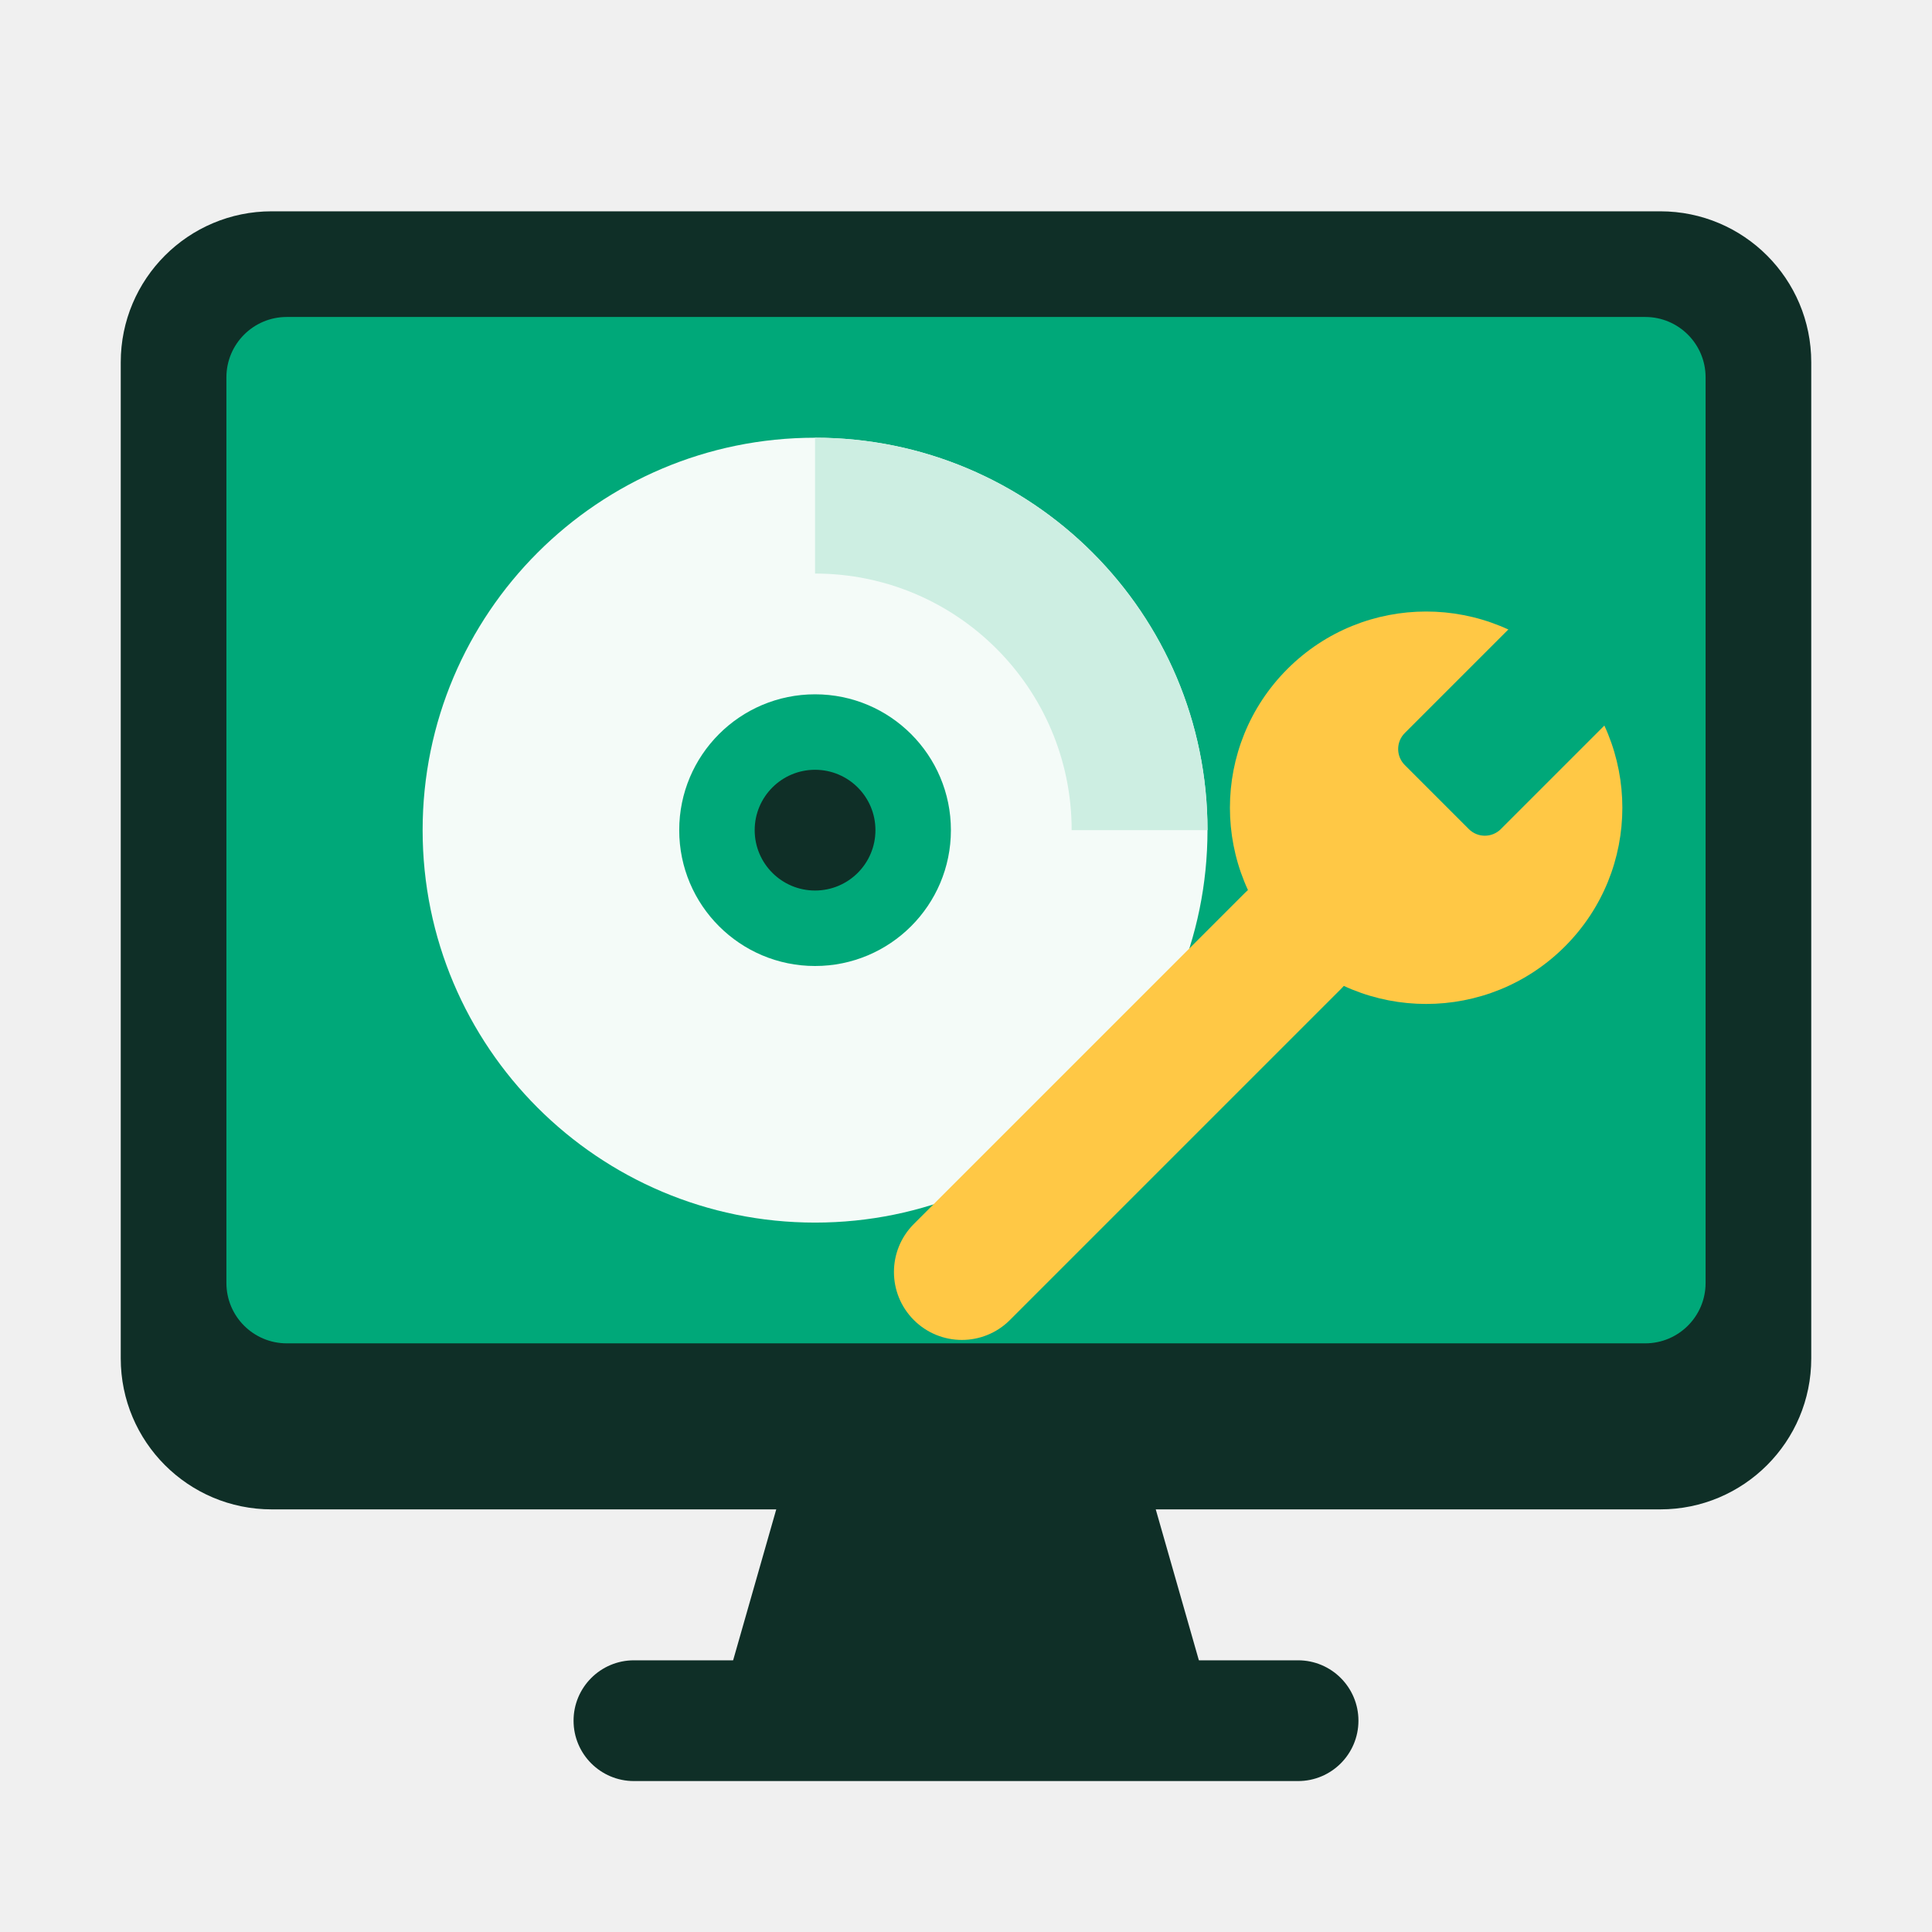
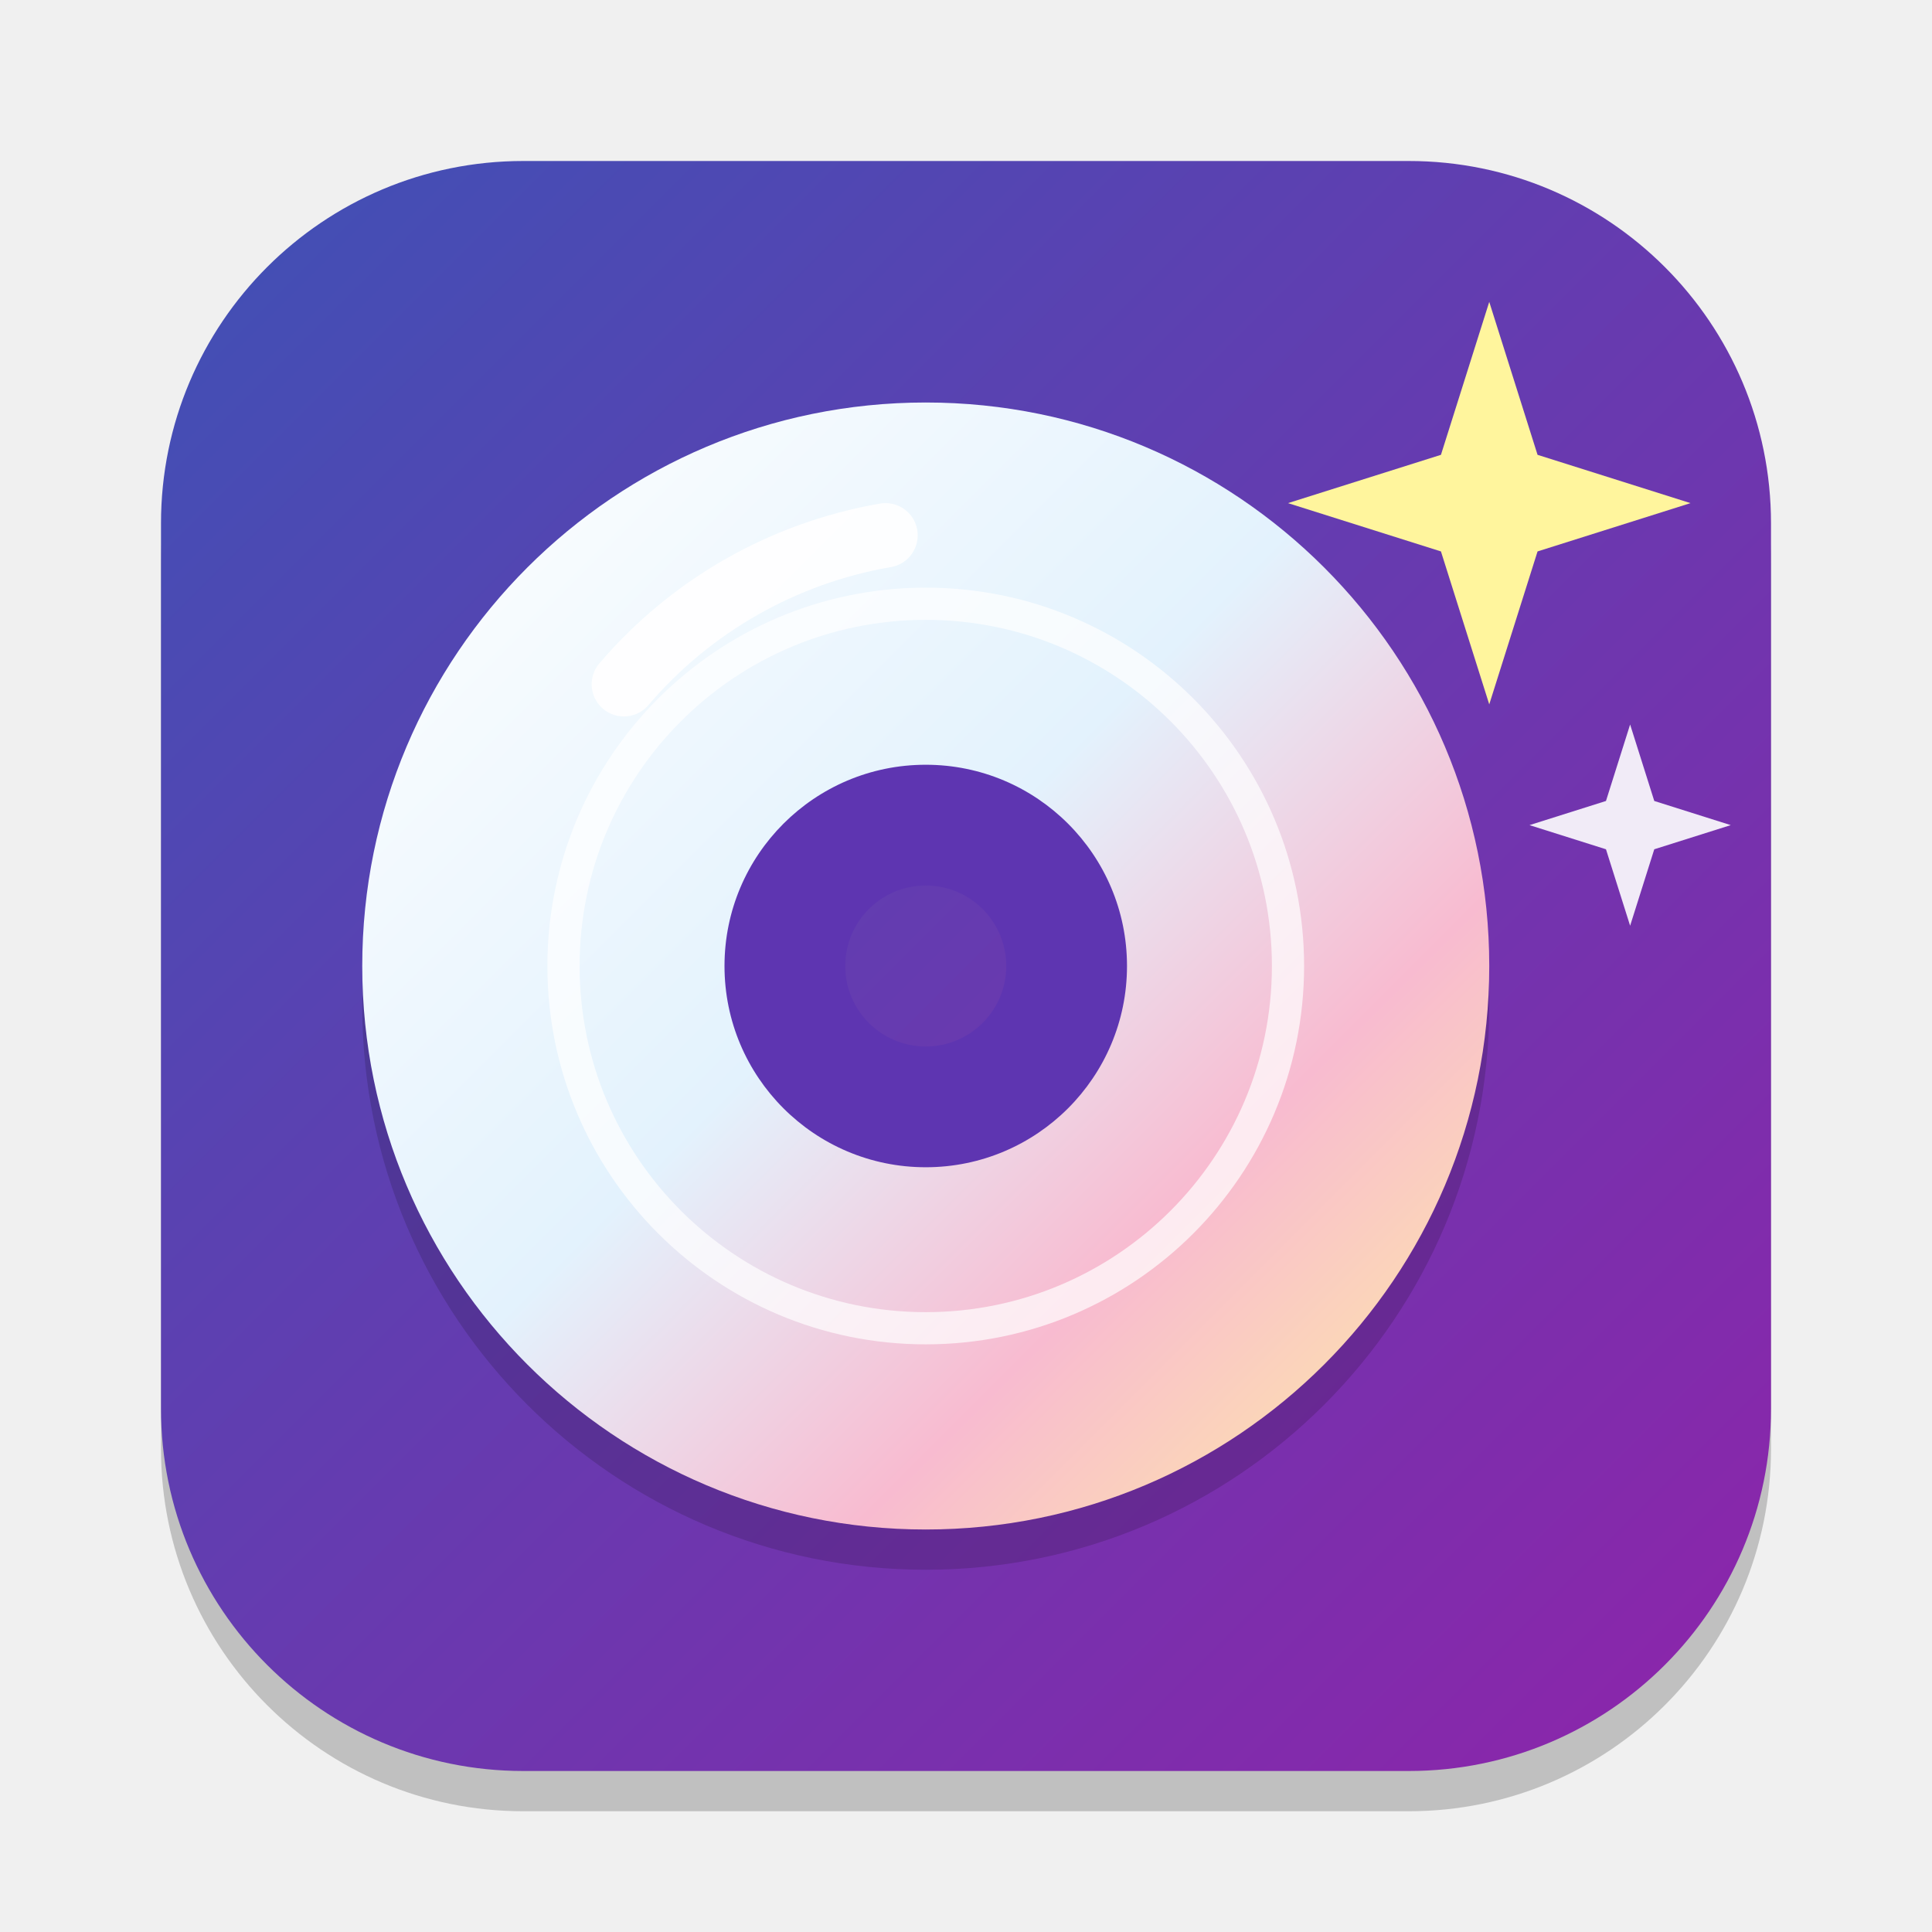
- <svg xmlns="http://www.w3.org/2000/svg" width="128" height="128" viewBox="0 0 128 128">
-   <path d="M52 98 h24 l4 14 h-32 z" fill="#0f2f27" />
-   <rect x="38" y="110" width="52" height="8" rx="4" fill="#0f2f27" />
-   <rect x="8" y="14" width="112" height="86" rx="10" fill="#0f2f27" />
-   <rect x="15" y="21" width="98" height="68" rx="4" fill="#00a879" />
-   <circle cx="54" cy="55" r="26" fill="#f4fbf8" />
-   <path d="M54 29 a26 26 0 0 1 26 26 h-9 a17 17 0 0 0 -17 -17 z" fill="#cdeee2" />
-   <circle cx="54" cy="55" r="9" fill="#00a879" />
-   <circle cx="54" cy="55" r="4" fill="#0f2f27" />
-   <mask id="wrench">
-     <rect width="128" height="128" fill="#000" />
-     <g transform="rotate(45 86 62)">
-       <rect x="81.5" y="58" width="9" height="40" rx="4.5" fill="#fff" />
-       <circle cx="86" cy="50" r="13" fill="#fff" />
-       <rect x="81.5" y="33" width="9" height="16" rx="1.5" fill="#000" />
-     </g>
-   </mask>
-   <rect width="128" height="128" fill="#ffc845" mask="url(#wrench)" />
+ <svg xmlns="http://www.w3.org/2000/svg" width="256" height="256" viewBox="0 0 48 48" version="1.1">
+   <defs>
+     <linearGradient id="bg" x1="4" y1="4" x2="44" y2="44" gradientUnits="userSpaceOnUse">
+       <stop offset="0" stop-color="#3f51b5" />
+       <stop offset="1" stop-color="#8e24aa" />
+     </linearGradient>
+     <linearGradient id="disc" x1="10" y1="10" x2="38" y2="38" gradientUnits="userSpaceOnUse">
+       <stop offset="0" stop-color="#ffffff" />
+       <stop offset="0.45" stop-color="#e3f2fd" />
+       <stop offset="0.7" stop-color="#f8bbd0" />
+       <stop offset="1" stop-color="#fff59d" />
+     </linearGradient>
+   </defs>
+   <rect x="4" y="5" width="40" height="40" rx="9" fill="#000000" opacity="0.2" />
+   <rect x="4" y="4" width="40" height="40" rx="9" fill="url(#bg)" />
+   <circle cx="23" cy="25" r="14" fill="#000000" opacity="0.15" />
+   <circle cx="23" cy="24" r="14" fill="url(#disc)" />
+   <circle cx="23" cy="24" r="9" fill="none" stroke="#ffffff" stroke-width="0.8" opacity="0.7" />
+   <circle cx="23" cy="24" r="5" fill="#5e35b1" />
+   <circle cx="23" cy="24" r="2" fill="url(#bg)" />
+   <path d="M 15.5,17 A 11,11 0 0 1 22,13.3" fill="none" stroke="#ffffff" stroke-width="1.6" stroke-linecap="round" opacity="0.9" />
+   <path d="M 37,7.5 L 38.2,11.3 42,12.5 38.2,13.7 37,17.5 35.8,13.7 32,12.5 35.8,11.3 Z" fill="#fff59d" />
+   <path d="M 40.5,18 L 41.1,19.9 43,20.5 41.1,21.1 40.5,23 39.9,21.1 38,20.5 39.9,19.9 Z" fill="#ffffff" opacity="0.9" />
</svg>
